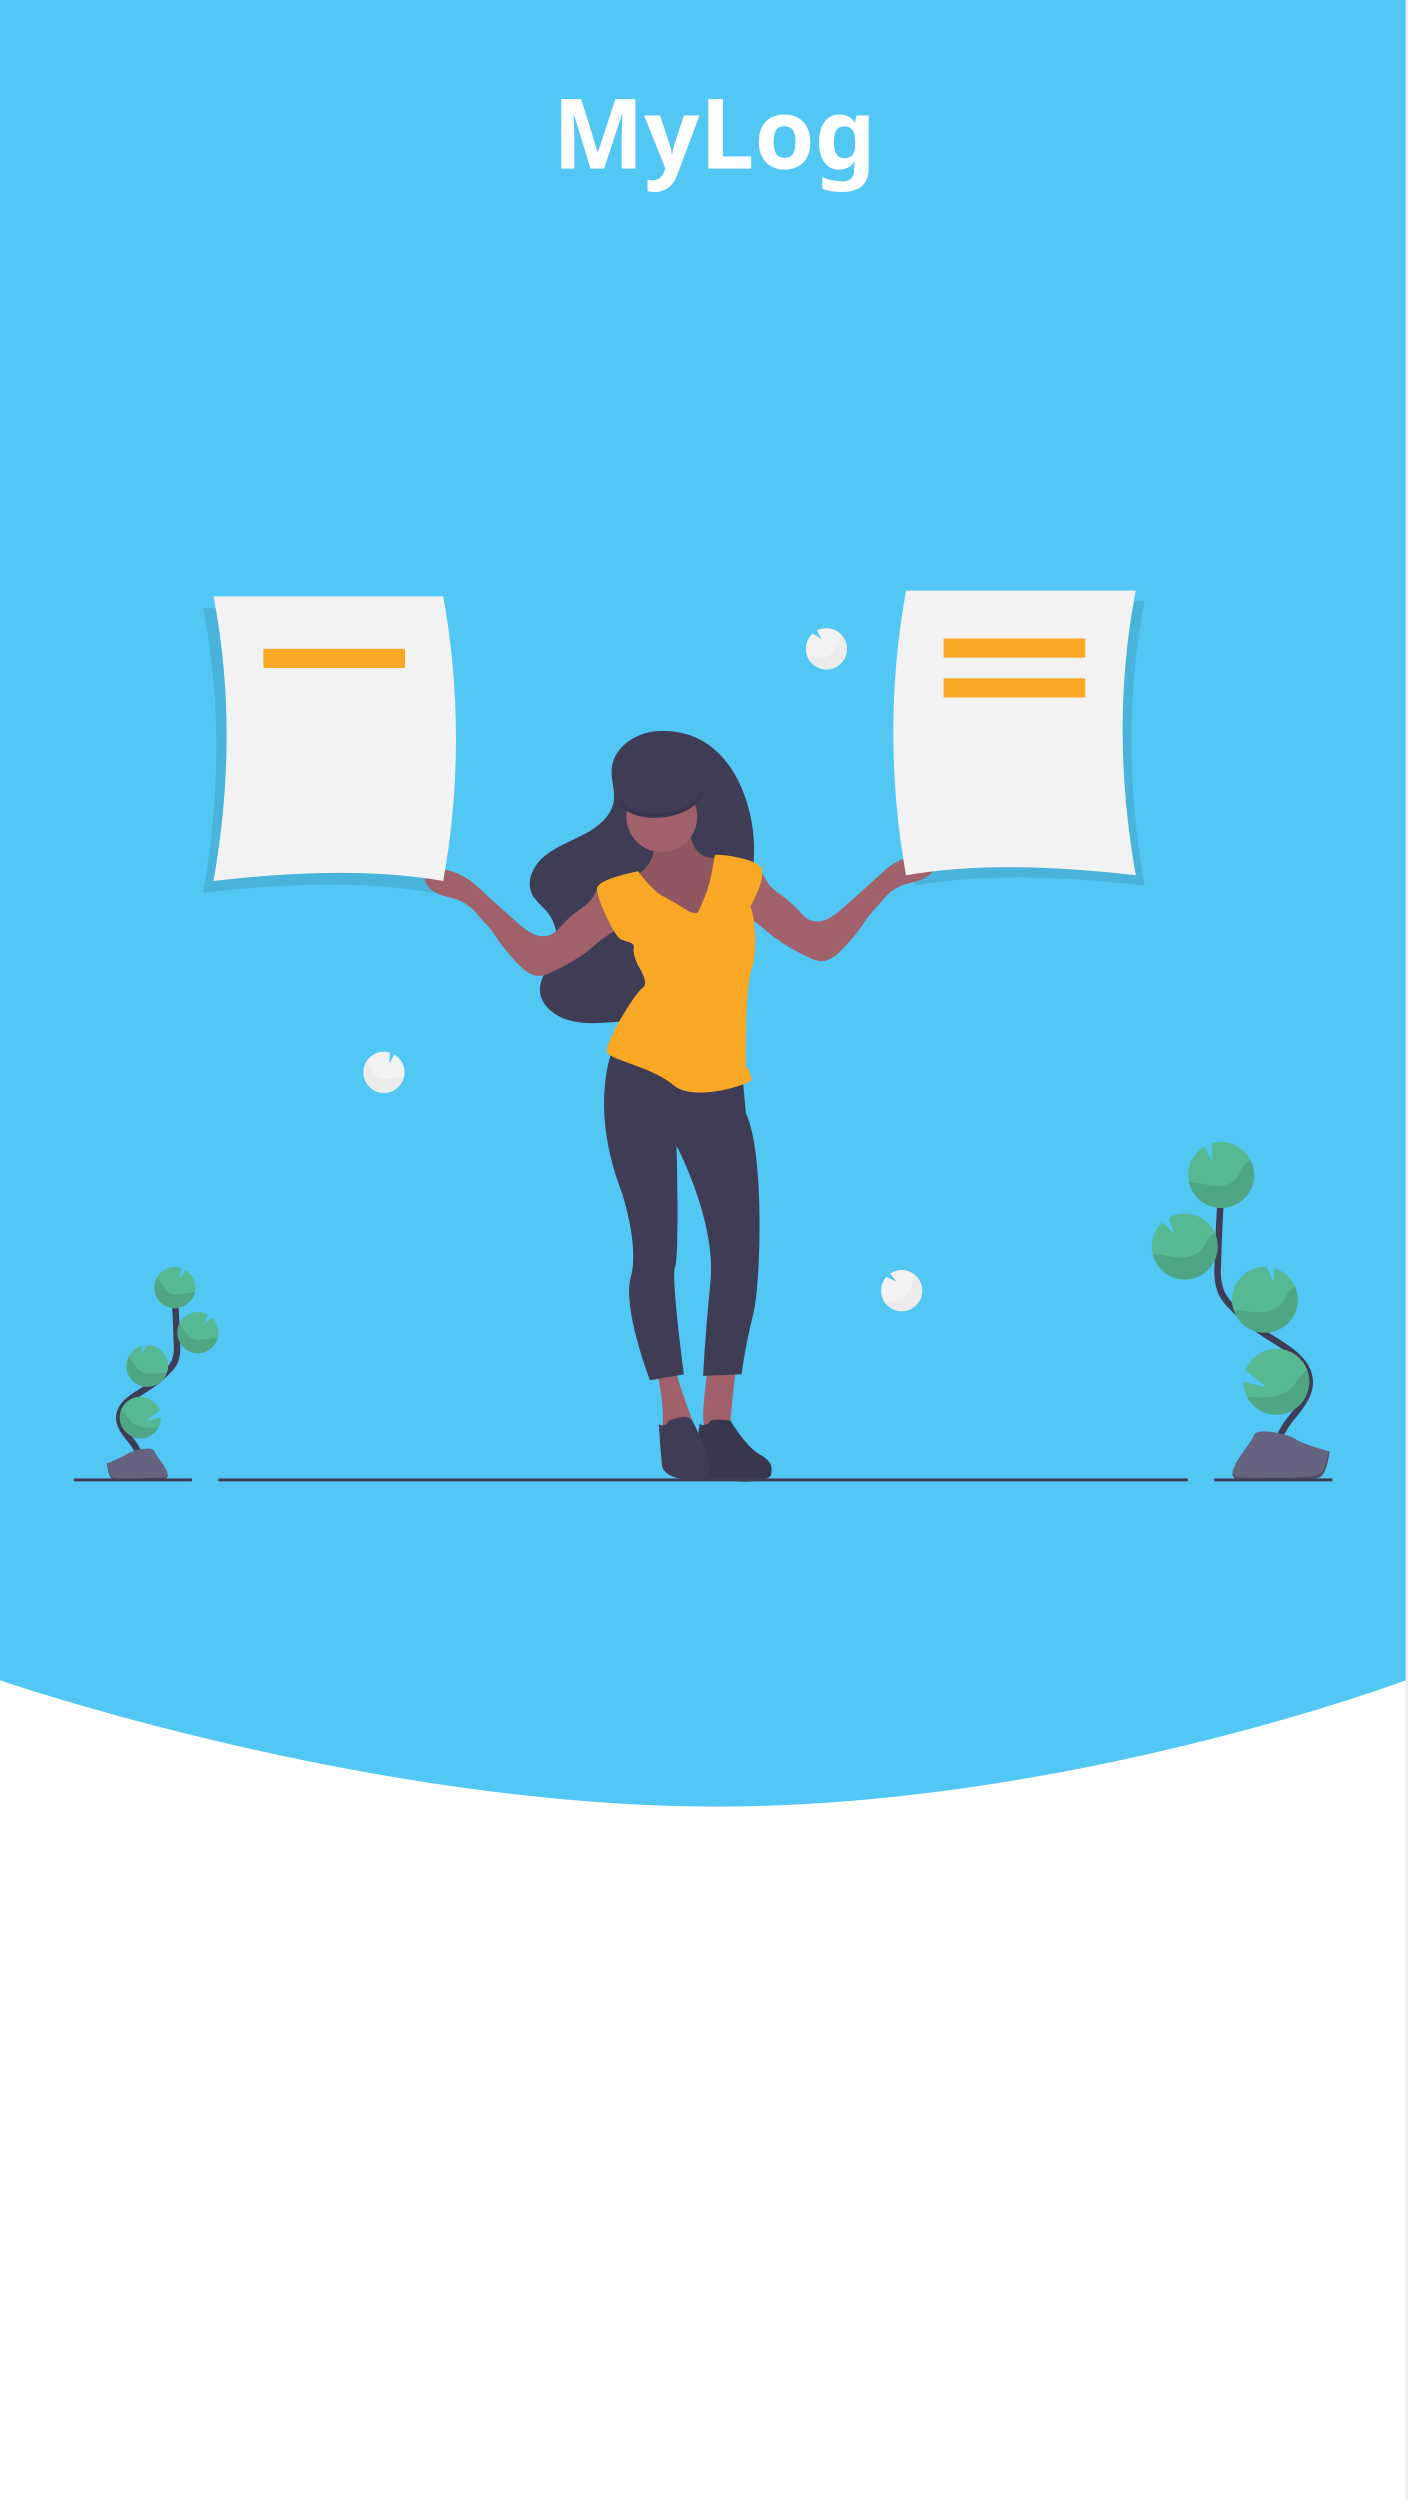
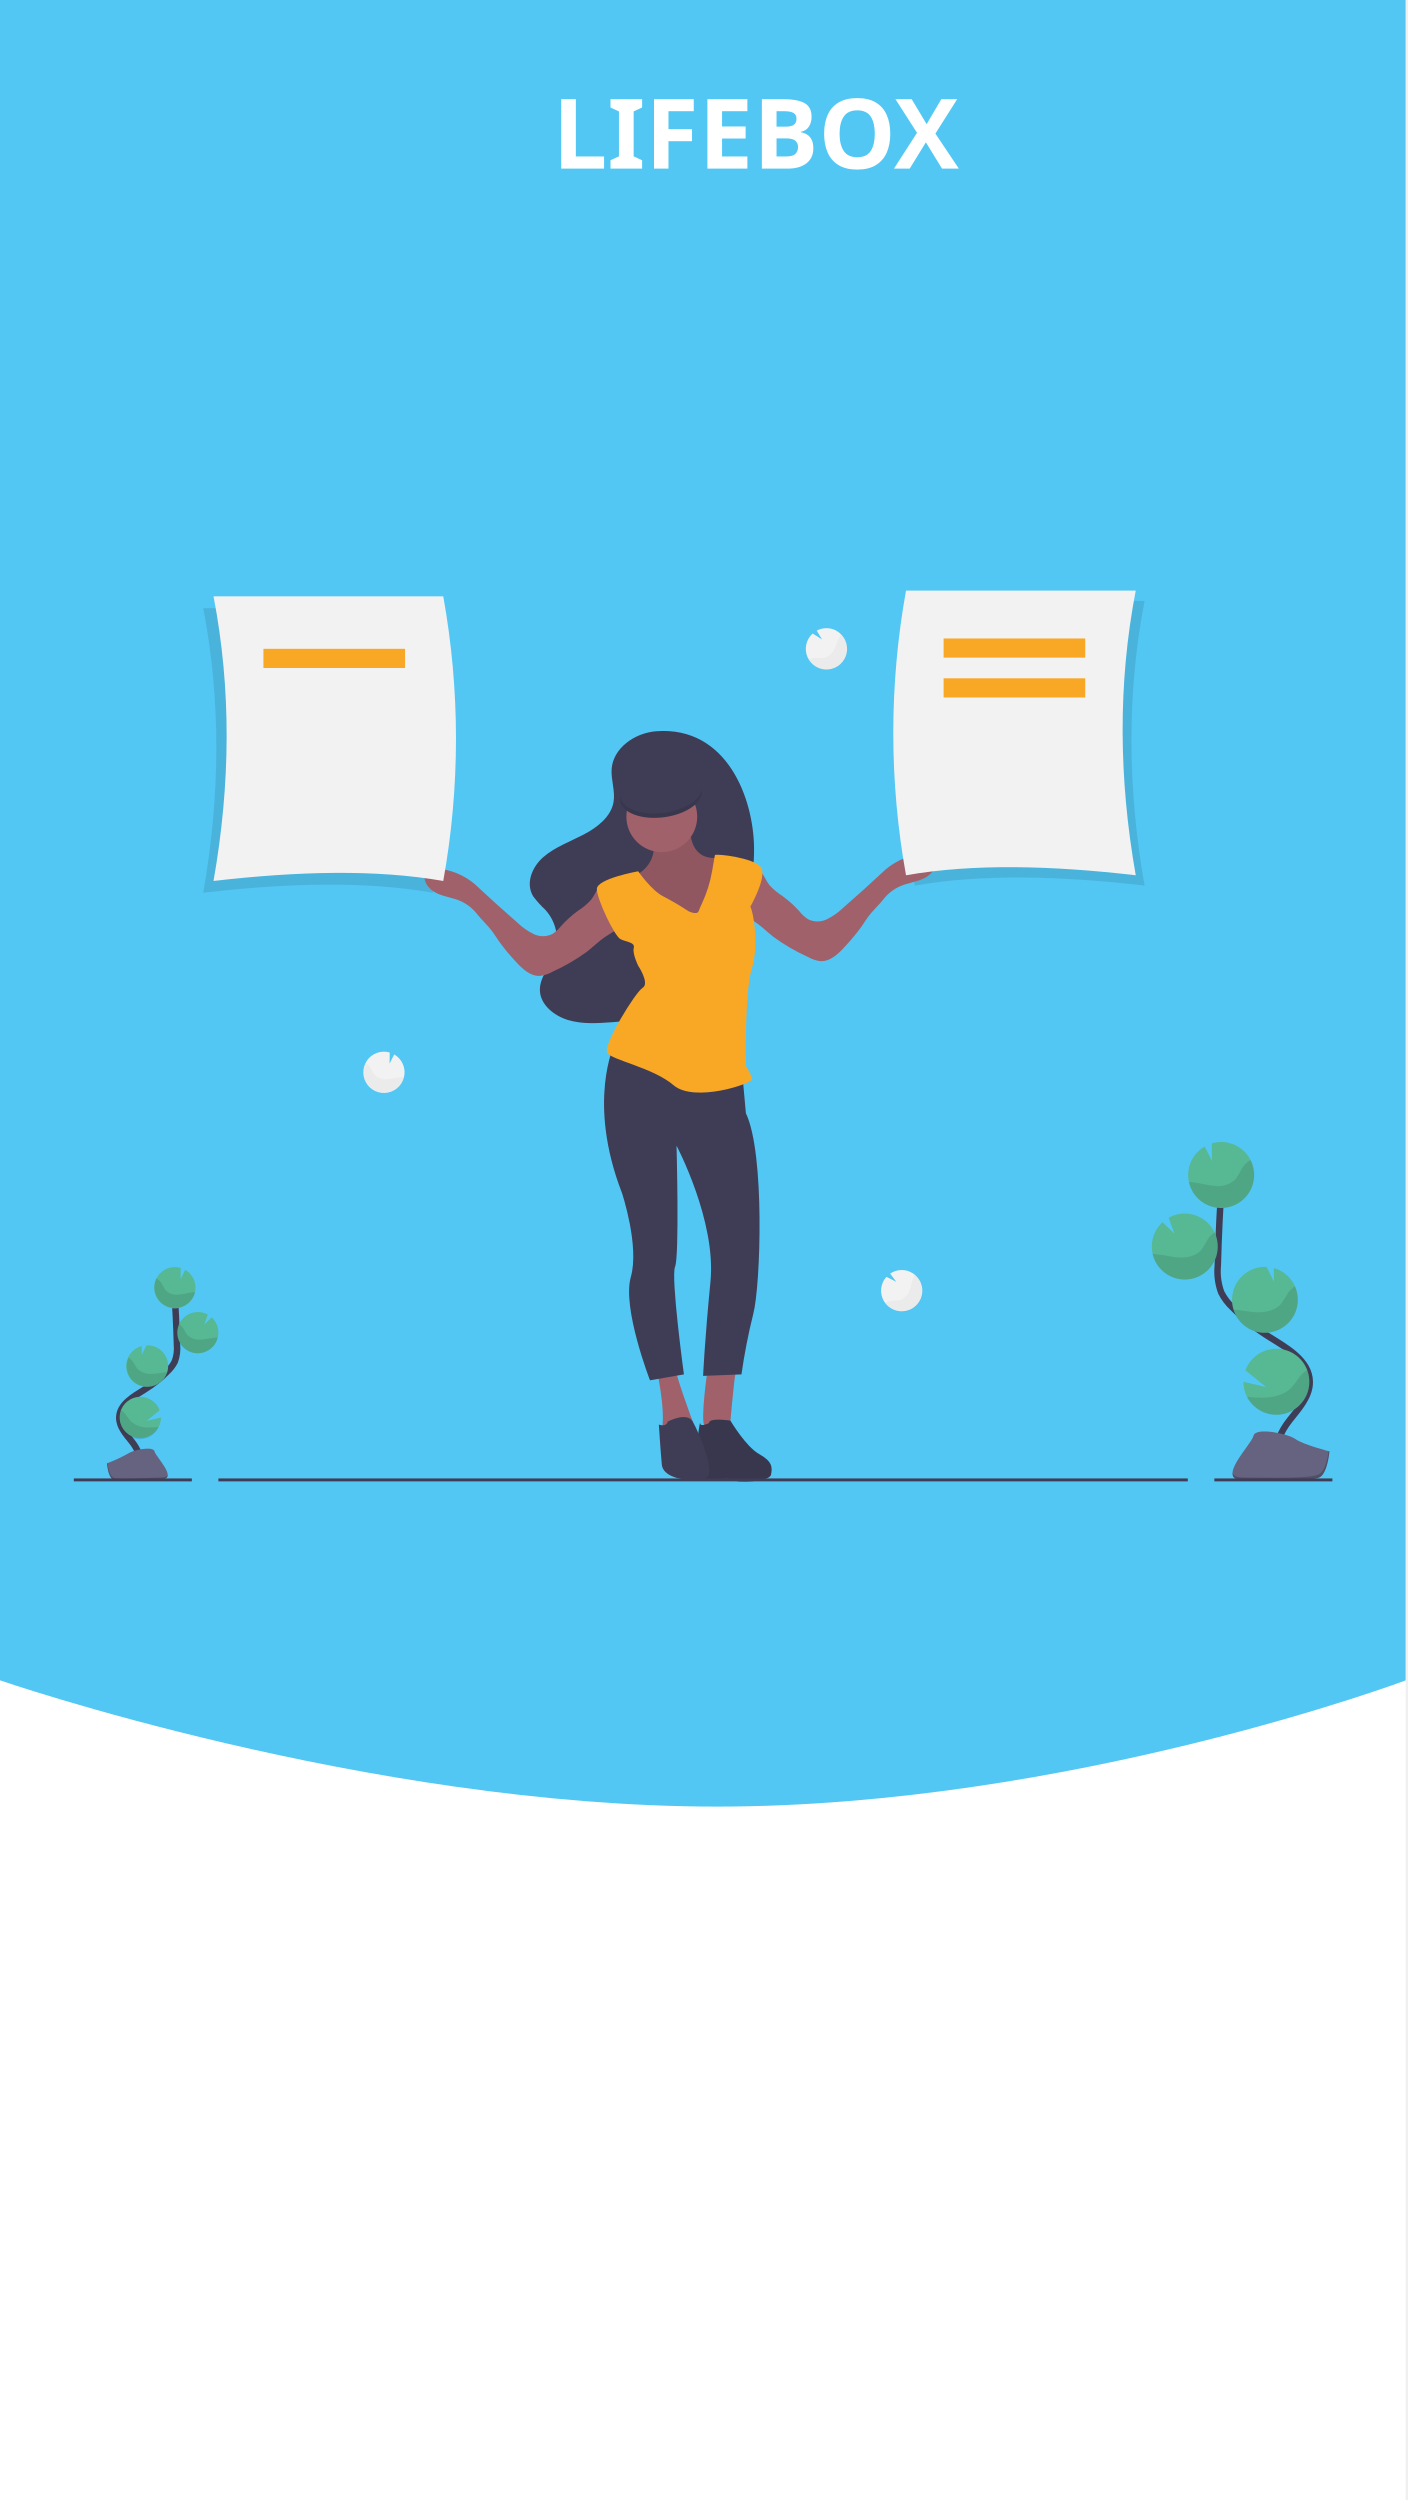
<svg xmlns="http://www.w3.org/2000/svg" width="868" height="1542" viewBox="0 0 868 1542">
  <defs>
    <clipPath id="clip-path">
      <rect id="Rectangle_602" data-name="Rectangle 602" width="867" height="1542" transform="translate(0.266)" />
    </clipPath>
    <clipPath id="clip-BootPage_2">
      <rect width="868" height="1542" />
    </clipPath>
  </defs>
  <g id="BootPage_2" clip-path="url(#clip-BootPage_2)">
    <g id="Boot_page-1" data-name="Boot page-1" transform="translate(-0.266)" clip-path="url(#clip-path)">
      <rect id="Rectangle_601" data-name="Rectangle 601" width="867" height="1542" transform="translate(0.266)" fill="#fff" />
      <path id="Path_1408" data-name="Path 1408" d="M0,0H867.633V1074.9s-208.232,77.974-425.14,77.974S0,1074.9,0,1074.9Z" transform="translate(0 -38.561)" fill="#52c7f4" />
      <g id="undraw_add_notes_8cfw" transform="translate(45.792 364.278)">
        <path id="Path_1409" data-name="Path 1409" d="M884.441,155.09h-141.7a494.853,494.853,0,0,0,0,175.58c41.49-7.281,89.706-6.006,141.7,0C873.894,270.861,873.413,212.269,884.441,155.09Z" transform="translate(-223.987 -148.701)" opacity="0.1" />
        <path id="Path_1410" data-name="Path 1410" d="M215.948,731.086c2.731-5.015-.364-11.159-3.9-15.634s-7.835-9.1-7.744-14.824c.137-8.194,8.828-13.015,15.772-17.353a76.455,76.455,0,0,0,14.162-11.385,20.935,20.935,0,0,0,4.338-5.825,23.641,23.641,0,0,0,1.311-10.363q-.465-17.529-1.738-35.019" transform="translate(-176.27 -190.57)" fill="none" stroke="#3f3d56" stroke-miterlimit="10" stroke-width="4" />
        <path id="Path_1411" data-name="Path 1411" d="M253.48,618.73a12.742,12.742,0,0,0-6.37-10.465l-2.858,5.652.092-6.845a12.742,12.742,0,1,0,9.1,11.658Z" transform="translate(-178.401 -189.295)" fill="#57b894" />
        <path id="Path_1412" data-name="Path 1412" d="M228.624,713.085a12.742,12.742,0,1,1,.619-10.284l-7.982,6.488,8.782-2.029A12.743,12.743,0,0,1,228.624,713.085Z" transform="translate(-176.293 -197.212)" fill="#57b894" />
        <path id="Path_1413" data-name="Path 1413" d="M222.709,685.147a12.74,12.74,0,0,1-4.049-25.065l-.072,5.268,2.892-5.724h0A12.742,12.742,0,0,1,234.868,671.8a12.6,12.6,0,0,1-.547,4.36A12.742,12.742,0,0,1,222.709,685.147Z" transform="translate(-176.706 -194.074)" fill="#57b894" />
        <path id="Path_1414" data-name="Path 1414" d="M256.811,662.482a12.74,12.74,0,1,1,5.652-23.908l-2.256,6.189,4.642-4.459a12.743,12.743,0,0,1,4.124,8.819,12.458,12.458,0,0,1-.318,3.514A12.785,12.785,0,0,1,256.811,662.482Z" transform="translate(-179.801 -192.039)" fill="#57b894" />
        <path id="Path_1415" data-name="Path 1415" d="M251.784,622.812c-2.948.328-5.816,1.246-8.773,1.429a9.568,9.568,0,0,1-8.081-2.822,41.41,41.41,0,0,1-2.357-4.16,9.1,9.1,0,0,0-3.222-3.029,12.742,12.742,0,1,0,23.879,8.481C252.748,622.73,252.266,622.766,251.784,622.812Z" transform="translate(-178.414 -189.991)" opacity="0.1" />
        <path id="Path_1416" data-name="Path 1416" d="M256.8,663.2A12.742,12.742,0,0,1,244.647,645a9.454,9.454,0,0,1,2.567,2.576,42.762,42.762,0,0,0,2.53,4.223,10.426,10.426,0,0,0,8.474,2.957c3.085-.144,6.061-1.01,9.1-1.292.427,0,.856-.063,1.292-.082A12.785,12.785,0,0,1,256.8,663.2Z" transform="translate(-179.787 -192.758)" opacity="0.1" />
        <path id="Path_1417" data-name="Path 1417" d="M222.732,685.893a12.74,12.74,0,0,1-12.251-17.982,10.444,10.444,0,0,1,2.731,2.593c.993,1.4,1.61,3.013,2.731,4.3a11.788,11.788,0,0,0,9.038,3.167c3.258-.082,6.216-.846,9.356-1.082A12.74,12.74,0,0,1,222.732,685.893Z" transform="translate(-176.719 -194.817)" opacity="0.1" />
        <path id="Path_1418" data-name="Path 1418" d="M228.589,713.891A12.757,12.757,0,0,1,205.3,703.47a12.561,12.561,0,0,1,2.8,2.495,54.056,54.056,0,0,0,3.422,4.55,15.907,15.907,0,0,0,10.585,3.721,56.553,56.553,0,0,0,6.478-.344Z" transform="translate(-176.261 -198.018)" opacity="0.1" />
        <path id="Path_1419" data-name="Path 1419" d="M195.93,738.713a99.293,99.293,0,0,0,13.123-6.117c3.039-2.169,15.47-4.75,16.254-1.275s15.152,17.29,3.777,17.353-26.446,1.865-29.485,0S195.93,738.713,195.93,738.713Z" transform="translate(-175.517 -200.371)" fill="#656380" />
        <path id="Path_1420" data-name="Path 1420" d="M229.285,748.352c-11.385.092-26.446,1.82-29.478,0-2.311-1.4-3.23-6.452-3.54-8.782h-.337s.636,8.127,3.639,10.011,18.1.072,29.487,0c3.285,0,4.413-1.193,4.338-2.931C232.975,747.678,231.733,748.333,229.285,748.352Z" transform="translate(-175.518 -201.264)" opacity="0.2" />
        <path id="Path_1421" data-name="Path 1421" d="M987.063,720.2c-4.314-7.99.583-17.782,6.206-24.908s12.5-14.562,12.349-23.662c-.21-13.06-14.061-20.758-25.137-27.685a122.649,122.649,0,0,1-22.561-18.138,32.316,32.316,0,0,1-6.934-9.284,37.654,37.654,0,0,1-2.085-16.5q.723-27.957,2.731-55.823" transform="translate(-243.289 -183.694)" fill="none" stroke="#3f3d56" stroke-miterlimit="10" stroke-width="4" />
        <path id="Path_1422" data-name="Path 1422" d="M928.76,541.2a20.3,20.3,0,0,1,10.156-16.673l4.55,9.009-.137-10.92a20.358,20.358,0,1,1-14.562,18.575Z" transform="translate(-241.421 -181.678)" fill="#57b894" />
        <path id="Path_1423" data-name="Path 1423" d="M968.414,691.581a20.348,20.348,0,1,0-.983-16.389l12.742,10.347-13.979-3.249a20.246,20.246,0,0,0,2.229,9.284Z" transform="translate(-244.781 -194.283)" fill="#57b894" />
        <path id="Path_1424" data-name="Path 1424" d="M977.774,647.06a20.358,20.358,0,0,0,6.452-39.933l.108,8.392-4.606-9.1h-.055a20.359,20.359,0,0,0-1.9,40.673Z" transform="translate(-244.084 -189.287)" fill="#57b894" />
        <path id="Path_1425" data-name="Path 1425" d="M923.478,610.978a20.358,20.358,0,1,0-9-38.1l3.639,9.855-7.4-7.1a20.358,20.358,0,0,0,12.759,35.337Z" transform="translate(-239.205 -186.04)" fill="#57b894" />
        <path id="Path_1426" data-name="Path 1426" d="M931.531,547.723c4.7.518,9.274,1.984,13.979,2.275a15.073,15.073,0,0,0,12.867-4.55,62.251,62.251,0,0,0,3.779-6.628A14.619,14.619,0,0,1,967.28,534a20.358,20.358,0,1,1-38.05,13.514C930,547.588,930.767,547.651,931.531,547.723Z" transform="translate(-241.462 -182.777)" opacity="0.1" />
        <path id="Path_1427" data-name="Path 1427" d="M923.519,612.121A20.377,20.377,0,0,0,942.886,583a15.031,15.031,0,0,0-4.1,4.1,66.84,66.84,0,0,1-4.032,6.724c-3.167,3.721-8.592,4.941-13.5,4.724s-9.64-1.62-14.562-2.075c-.682-.056-1.364-.1-2.056-.118A20.358,20.358,0,0,0,923.519,612.121Z" transform="translate(-239.248 -187.183)" opacity="0.1" />
        <path id="Path_1428" data-name="Path 1428" d="M977.866,648.248a20.358,20.358,0,0,0,19.522-28.658,16.226,16.226,0,0,0-4.3,4.141,69.835,69.835,0,0,1-4.423,6.861c-3.432,3.822-9.2,5.17-14.407,5.042-5.042-.108-9.881-1.347-14.906-1.728A20.348,20.348,0,0,0,977.866,648.248Z" transform="translate(-244.176 -190.473)" opacity="0.1" />
        <path id="Path_1429" data-name="Path 1429" d="M968.64,692.868a20.358,20.358,0,0,0,37.115-16.608,20.261,20.261,0,0,0-4.468,3.986,79.206,79.206,0,0,1-5.461,7.23c-4.16,4.1-10.874,5.77-16.854,5.924a88.432,88.432,0,0,1-10.33-.528Z" transform="translate(-245.007 -195.569)" opacity="0.1" />
        <path id="Path_1430" data-name="Path 1430" d="M1018.593,730.263s-16.063-4.131-20.932-7.58-24.718-7.563-25.918-2.039-24.145,27.5-6.006,27.649,42.145.819,46.978-2.13S1018.593,730.263,1018.593,730.263Z" transform="translate(-244.114 -199.317)" fill="#656380" />
        <path id="Path_1431" data-name="Path 1431" d="M965.445,747.587c18.138.145,42.145.81,46.978-2.13,3.639-2.249,5.141-10.284,5.632-14h.537s-1.019,12.959-5.852,15.907-28.839,2.275-46.978,2.13c-5.232,0-7.045-1.9-6.943-4.659C959.547,746.515,961.54,747.551,965.445,747.587Z" transform="translate(-244.123 -200.535)" opacity="0.2" />
        <path id="Path_1432" data-name="Path 1432" d="M402.889,159.94H261.19c11.038,57.179,10.547,115.771,0,175.58,51.993-6.006,100.216-7.281,141.7,0a494.856,494.856,0,0,0,0-175.58Z" transform="translate(-181.387 -149.138)" opacity="0.1" />
        <path id="Path_1433" data-name="Path 1433" d="M560.786,243.355c-13.834.983-26.81,10.648-27.757,23.18-.518,6.816,2.331,13.769,1.174,20.486-1.521,8.9-9.674,15.47-18.2,19.939s-17.955,7.835-25.046,13.978-11.238,16.389-6.235,24.4a64.611,64.611,0,0,0,7.409,8.194,27.254,27.254,0,0,1,5.784,26.856c-2.865,8.055-9.857,15.152-9.1,23.708.723,8.194,8.727,14.834,17.391,17.427s17.929,1.983,26.892,1.338c10.346-.737,21.951-2.085,27.957-9.583,6.462-8.055,3.577-19.657,7.016-29.177,6.861-18.965,35.248-23.58,46.587-40.552,5.461-8.194,6.288-18.283,6.206-28C620.641,284.782,604.134,240.289,560.786,243.355Z" transform="translate(-201.29 -156.625)" fill="#3f3d56" />
        <path id="Path_1434" data-name="Path 1434" d="M564.462,315.5s4.55,14.562-10.92,22.751,12.74,28.213,12.74,28.213l21.843,8.194,24.583-10.92-4.55-37.313s-20.932,7.281-20.932-19.112Z" transform="translate(-207.26 -162.39)" fill="#a0616a" />
        <path id="Path_1435" data-name="Path 1435" d="M564.462,315.5s4.55,14.562-10.92,22.751,12.74,28.213,12.74,28.213l21.843,8.194,24.583-10.92-4.55-37.313s-20.932,7.281-20.932-19.112Z" transform="translate(-207.26 -162.39)" opacity="0.1" />
        <path id="Path_1436" data-name="Path 1436" d="M602.734,676.266s-4.55,30.943-1.82,34.582,15.47,1.82,15.47,1.82,2.731-30.943,3.639-34.582S602.734,676.266,602.734,676.266Z" transform="translate(-211.858 -195.527)" fill="#a0616a" />
        <path id="Path_1437" data-name="Path 1437" d="M616.4,710.57s-13.2-2.111-13.2,1.528c0,0-5.461,2.731-5.461,0s-5.006,28.668-1.364,33.218,17.546-.436,20.932,1.82c2.731,1.82,23.207,1.364,24.118-3.186s.911-8.194-7.281-12.74S616.4,710.57,616.4,710.57Z" transform="translate(-211.416 -198.599)" fill="#3f3d56" />
        <path id="Path_1438" data-name="Path 1438" d="M616.4,710.57s-13.2-2.111-13.2,1.528c0,0-5.461,2.731-5.461,0s-5.006,28.668-1.364,33.218,17.546-.436,20.932,1.82c2.731,1.82,23.207,1.364,24.118-3.186s.911-8.194-7.281-12.74S616.4,710.57,616.4,710.57Z" transform="translate(-211.416 -198.599)" opacity="0.1" />
        <path id="Path_1439" data-name="Path 1439" d="M568,673.19s6.37,27.3,3.639,40.044l19.112-5.461s-11.831-31.852-10.92-34.583S568,673.19,568,673.19Z" transform="translate(-208.978 -195.184)" fill="#a0616a" />
        <path id="Path_1440" data-name="Path 1440" d="M575.458,711.03s11.831-6.37,15.47,0,14.562,31.852,8.194,34.582-26.393,1.82-27.3-8.194S570,712.835,570,712.835,574.547,714.67,575.458,711.03Z" transform="translate(-209.153 -198.442)" fill="#3f3d56" />
        <path id="Path_1441" data-name="Path 1441" d="M539.359,455.31s-17.292,35.493,4.55,91.916c0,0,10.92,32.763,5.461,51.875S561.2,662.795,561.2,662.795l20.932-3.639s-8.194-60.064-5.461-66.434.911-74.626.911-74.626,24.583,46.414,20.932,83.727-4.55,58.245-4.55,58.245l23.662-.911a365.878,365.878,0,0,1,7.281-37.313c4.55-17.292,7.281-99.2-4.55-123.77l-2.731-30.013Z" transform="translate(-205.816 -175.701)" fill="#3f3d56" />
        <circle id="Ellipse_306" data-name="Ellipse 306" cx="21.843" cy="21.843" r="21.843" transform="translate(340.821 117.608)" fill="#a0616a" />
        <ellipse id="Ellipse_307" data-name="Ellipse 307" cx="25.482" cy="13.651" rx="25.482" ry="13.651" transform="translate(335.205 115.942) rotate(-7.296)" fill="#3f3d56" />
        <path id="Path_1442" data-name="Path 1442" d="M594.2,282.81c-1.2,6.652-10.92,12.851-23.462,14.461-13.706,1.757-25.61-2.666-26.938-9.9a7.41,7.41,0,0,0-.072,2.331c.911,7.471,13.051,12.087,27.01,10.3s24.5-9.3,23.535-16.781C594.251,283.073,594.225,282.984,594.2,282.81Z" transform="translate(-206.79 -160.187)" opacity="0.1" />
        <path id="Path_1443" data-name="Path 1443" d="M527.291,344.492c-2.931-1.205-6.3.665-8.264,3.15s-3.094,5.543-5.032,8.055a38.583,38.583,0,0,1-8.146,6.835,68.927,68.927,0,0,0-10.347,9.327,22.932,22.932,0,0,1-5.461,5.023,13.169,13.169,0,0,1-11.568,0,39.458,39.458,0,0,1-9.775-6.835q-13.434-11.713-26.511-23.961a41.4,41.4,0,0,0-23.551-9.64,7.453,7.453,0,0,0-5.907,1.157,5.389,5.389,0,0,0-1.574,3.8c-.19,4.741,3.842,8.691,8.194,10.6s9.173,2.5,13.552,4.324a26.512,26.512,0,0,1,10.585,8.081c3.058,3.895,6.763,7.081,9.674,11.086,1.328,1.82,2.5,3.74,3.777,5.6a122.668,122.668,0,0,0,10.084,12.3c4.213,4.688,9.366,9.766,15.644,9.291a20.591,20.591,0,0,0,7.4-2.521,120.234,120.234,0,0,0,21.24-12.333c3.776-2.957,7.189-6.37,11.149-9.1,3.786-2.593,8.108-4.55,11.176-7.982a16.63,16.63,0,0,0,3.695-14.743,17.227,17.227,0,0,0-10.031-11.52Z" transform="translate(-194.879 -165.046)" fill="#a0616a" />
        <path id="Path_1444" data-name="Path 1444" d="M629.207,334.492c2.931-1.205,6.3.665,8.264,3.15s3.095,5.543,5.032,8.055a38.584,38.584,0,0,0,8.146,6.835A68.928,68.928,0,0,1,661,361.858a22.932,22.932,0,0,0,5.461,5.023,13.169,13.169,0,0,0,11.568,0,39.464,39.464,0,0,0,9.773-6.835q13.47-11.759,26.538-23.961a41.4,41.4,0,0,1,23.554-9.64A7.452,7.452,0,0,1,743.8,327.6a5.387,5.387,0,0,1,1.574,3.8c.19,4.741-3.842,8.691-8.194,10.6s-9.173,2.5-13.552,4.324a26.512,26.512,0,0,0-10.585,8.081c-3.058,3.895-6.763,7.081-9.674,11.086-1.328,1.82-2.5,3.74-3.777,5.6a122.647,122.647,0,0,1-10.123,12.3c-4.213,4.688-9.363,9.766-15.644,9.291a20.586,20.586,0,0,1-7.4-2.521,120.231,120.231,0,0,1-21.24-12.333c-3.777-2.957-7.189-6.37-11.149-9.1-3.786-2.593-8.11-4.55-11.176-7.982a16.629,16.629,0,0,1-3.695-14.743A17.227,17.227,0,0,1,629.207,334.492Z" transform="translate(-213.541 -164.146)" fill="#a0616a" />
        <path id="Path_1445" data-name="Path 1445" d="M584.425,361.885a171.721,171.721,0,0,0-15.47-9.1c-7.281-3.639-15.47-15.47-15.47-15.47S528,341.864,528,348.234s10.92,29.121,14.562,30.943,9.1,1.82,8.194,5.461,2.731,10.92,2.731,10.92,7.281,10.92,2.731,13.651-24.583,35.493-21.843,40.044,28.213,9.1,40.952,20.021,48.233-.911,48.233-3.639-3.639-8.194-3.639-8.194-.911-45.5,3.639-60.064.911-35.493-.911-38.224c0,0,10.92-19.112,6.37-24.583s-26.393-8.194-28.213-7.281l-1.721,9.91a80.174,80.174,0,0,1-6.288,20.021c-.911,1.974-1.7,3.74-2,4.632C589.884,364.615,584.425,361.885,584.425,361.885Z" transform="translate(-205.38 -164.182)" fill="#f9a826" />
        <path id="Path_1446" data-name="Path 1446" d="M736.745,323.65c41.49-7.281,89.706-6.006,141.7,0-10.547-59.809-11.031-118.4,0-175.58h-141.7a494.856,494.856,0,0,0,0,175.58Z" transform="translate(-223.445 -148.07)" fill="#f2f2f2" />
        <rect id="Rectangle_519" data-name="Rectangle 519" width="87.366" height="11.831" transform="translate(536.487 29.531)" fill="#f9a826" />
        <rect id="Rectangle_520" data-name="Rectangle 520" width="87.366" height="11.831" transform="translate(536.487 54.104)" fill="#f9a826" />
        <path id="Path_1447" data-name="Path 1447" d="M409.889,327.52c-41.48-7.281-89.706-6.006-141.7,0,10.547-59.809,11.038-118.4,0-175.58h141.7a494.859,494.859,0,0,1,0,175.58Z" transform="translate(-182.015 -148.419)" fill="#f2f2f2" />
        <rect id="Rectangle_521" data-name="Rectangle 521" width="87.366" height="11.831" transform="translate(116.945 35.903)" fill="#f9a826" />
        <rect id="Rectangle_522" data-name="Rectangle 522" width="597.915" height="1.82" transform="translate(89.188 547.616)" fill="#3f3d56" />
        <rect id="Rectangle_523" data-name="Rectangle 523" width="72.806" height="1.82" transform="translate(703.484 547.616)" fill="#3f3d56" />
        <rect id="Rectangle_524" data-name="Rectangle 524" width="72.806" height="1.82" transform="translate(0 547.616)" fill="#3f3d56" />
        <path id="Path_1448" data-name="Path 1448" d="M395.122,472.719a12.742,12.742,0,0,0-6.37-10.465l-2.858,5.652.082-6.845a12.732,12.732,0,1,0,9.158,11.658Z" transform="translate(-191.131 -176.159)" fill="#f2f2f2" />
        <path id="Path_1449" data-name="Path 1449" d="M393.419,476.812c-2.948.328-5.816,1.246-8.773,1.429a9.568,9.568,0,0,1-8.081-2.822,41.47,41.47,0,0,1-2.357-4.16,9.1,9.1,0,0,0-3.222-3.03,12.74,12.74,0,1,0,23.879,8.481C394.383,476.73,393.9,476.767,393.419,476.812Z" transform="translate(-191.147 -176.862)" opacity="0.03" />
        <path id="Path_1450" data-name="Path 1450" d="M738.4,609.578a12.739,12.739,0,0,0-12.2,1.2l3.842,5.042-6.124-3.068a12.738,12.738,0,1,0,14.487-3.15Z" transform="translate(-222.702 -189.48)" fill="#f2f2f2" />
        <path id="Path_1451" data-name="Path 1451" d="M740.969,612.873c-1,2.793-1.42,5.77-2.547,8.517a9.537,9.537,0,0,1-6.071,6.025,39.682,39.682,0,0,1-4.769.309,9.1,9.1,0,0,0-4.131,1.574A12.841,12.841,0,1,0,741.5,611.463C741.306,611.962,741.133,612.427,740.969,612.873Z" transform="translate(-222.958 -189.752)" opacity="0.03" />
        <path id="Path_1452" data-name="Path 1452" d="M688.587,175.16a12.742,12.742,0,0,0-12.258-.1l3.3,5.415-5.784-3.639a12.74,12.74,0,1,0,14.735-1.629Z" transform="translate(-218.118 -150.36)" fill="#f2f2f2" />
        <path id="Path_1453" data-name="Path 1453" d="M690.75,178.772c-1.275,2.666-2.012,5.589-3.413,8.194a9.559,9.559,0,0,1-6.652,5.379,40,40,0,0,1-4.777-.183,9.1,9.1,0,0,0-4.278,1.138,12.8,12.8,0,1,0,19.794-15.8C691.187,177.953,690.958,178.333,690.75,178.772Z" transform="translate(-218.295 -150.714)" opacity="0.03" />
      </g>
      <text id="MyLog14" transform="translate(341 104)" fill="#fff" font-size="60" font-family="TrebuchetMS-Bold, Trebuchet MS" font-weight="700">
-         <tspan x="0" y="0">MyLog</tspan>
+         <tspan x="0" y="0">LIFEBOX</tspan>
      </text>
    </g>
  </g>
</svg>
